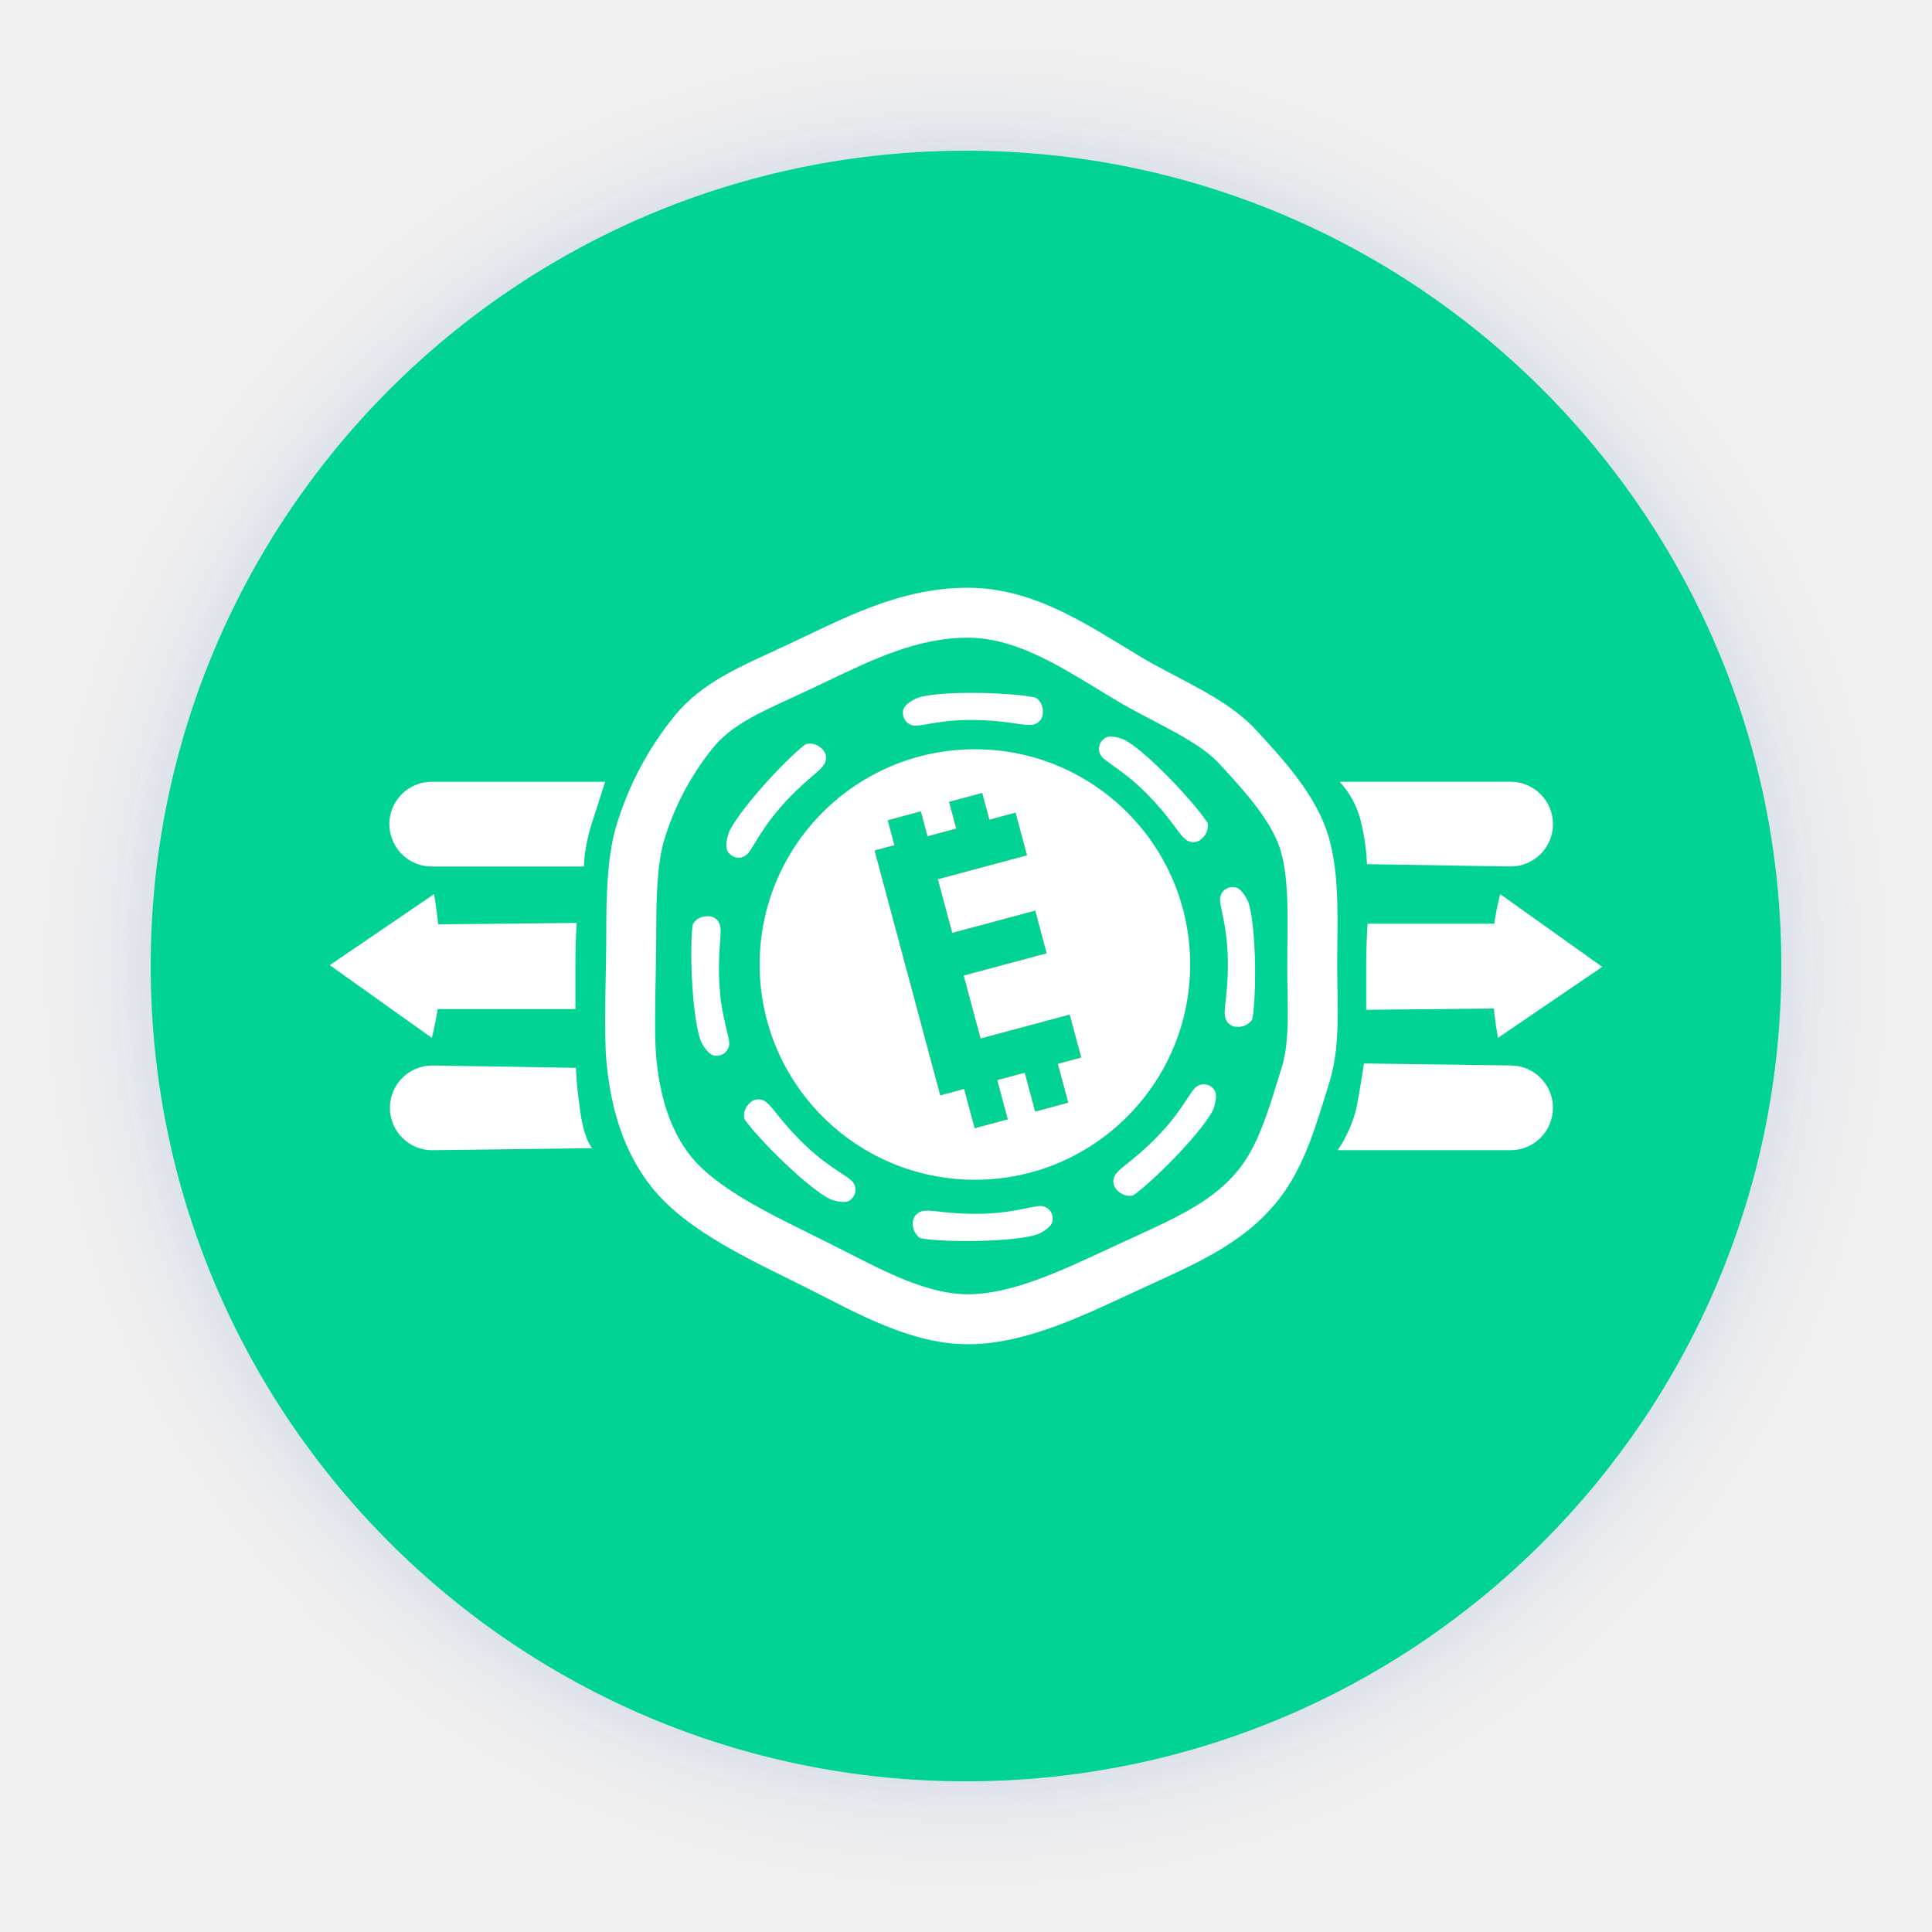
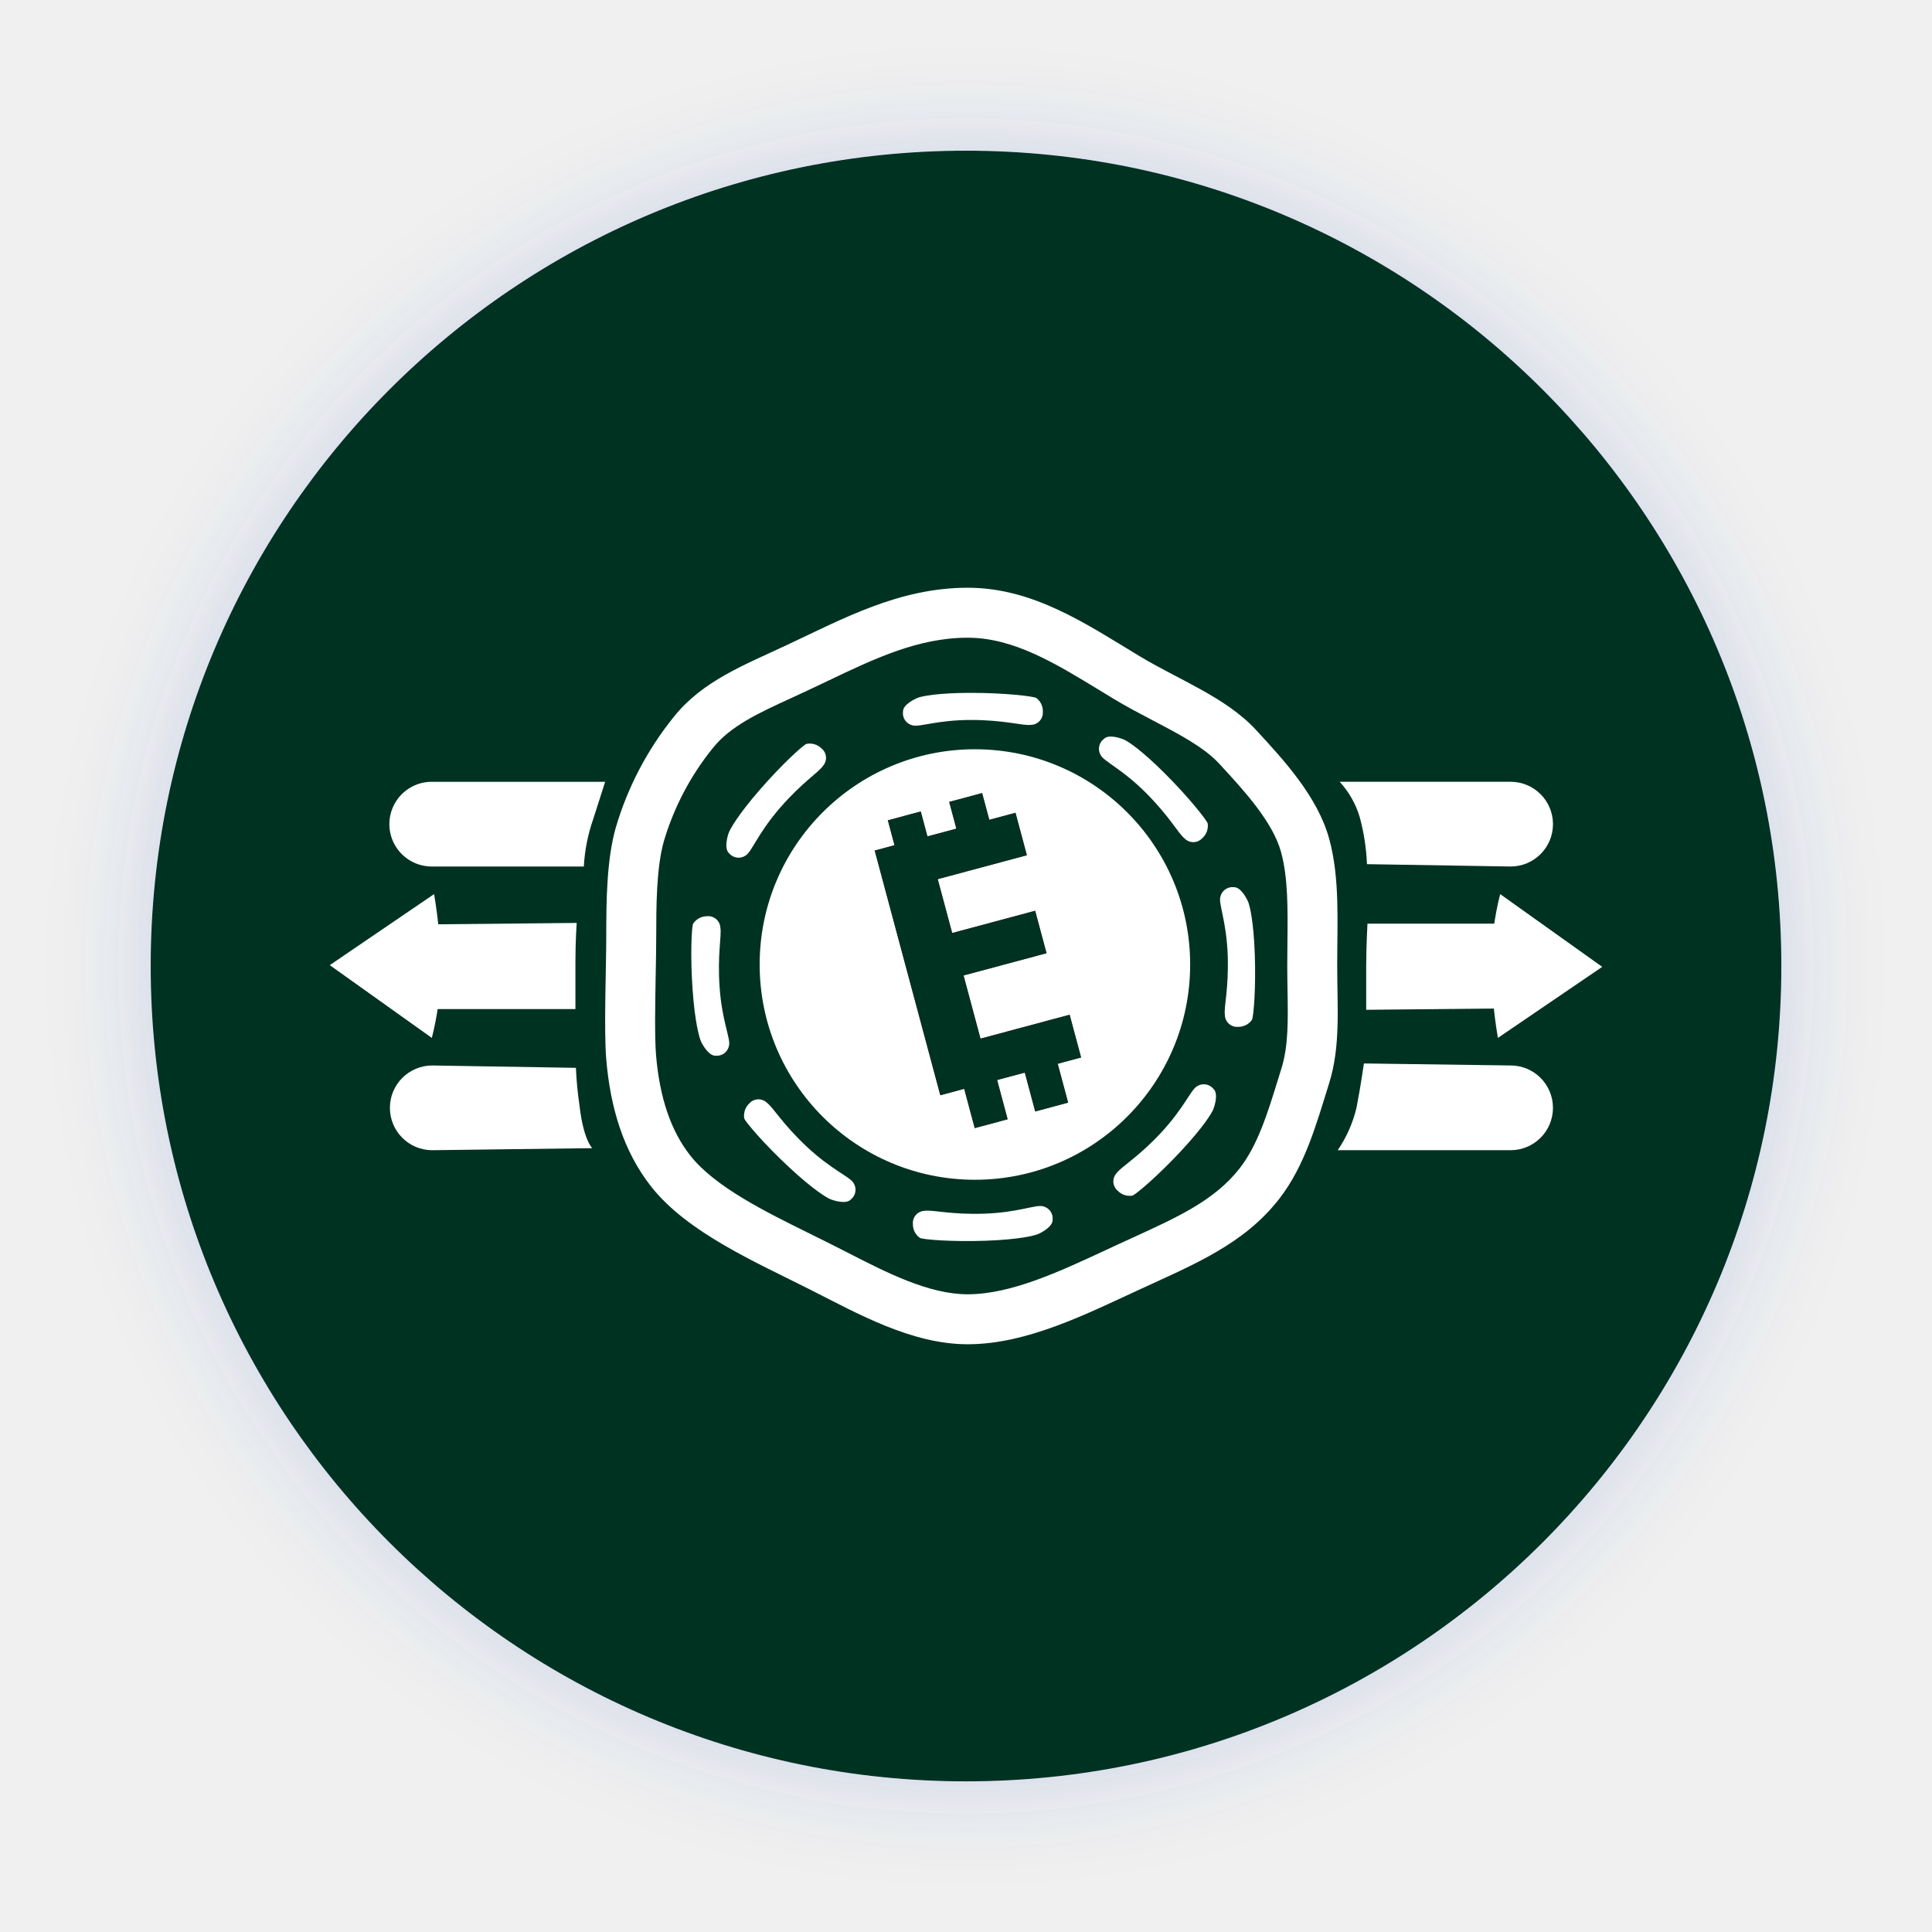
<svg xmlns="http://www.w3.org/2000/svg" width="288.485" height="288.485" viewBox="0 0 288.485 288.485">
  <defs>
    <filter id="Ellipse_6" x="0" y="0" width="288.485" height="288.485" filterUnits="userSpaceOnUse">
      <feOffset input="SourceAlpha" />
      <feGaussianBlur stdDeviation="7.5" result="blur" />
      <feFlood flood-color="#3263cc" flood-opacity="0.2" />
      <feComposite operator="in" in2="blur" />
      <feComposite in="SourceGraphic" />
    </filter>
    <filter id="Ellipse_6-2" x="0" y="0" width="288.485" height="288.485" filterUnits="userSpaceOnUse">
      <feOffset dy="3" input="SourceAlpha" />
      <feGaussianBlur stdDeviation="3" result="blur-2" />
      <feFlood flood-opacity="0" result="color" />
      <feComposite operator="out" in="SourceGraphic" in2="blur-2" />
      <feComposite operator="in" in="color" />
      <feComposite operator="in" in2="SourceGraphic" />
    </filter>
  </defs>
  <g id="Group_29" data-name="Group 29" transform="translate(-423.238 1886.243)">
    <g id="Group_26" data-name="Group 26">
      <g data-type="innerShadowGroup">
        <g transform="matrix(1, 0, 0, 1, 423.24, -1886.24)" filter="url(#Ellipse_6)">
-           <circle id="Ellipse_6-3" data-name="Ellipse 6" cx="121.743" cy="121.743" r="121.743" transform="translate(22.5 22.5)" fill="#01d394" />
+           <circle id="Ellipse_6-3" data-name="Ellipse 6" cx="121.743" cy="121.743" r="121.743" transform="translate(22.5 22.5)" fill="#013220" />
        </g>
        <g transform="matrix(1, 0, 0, 1, 423.24, -1886.24)" filter="url(#Ellipse_6-2)">
          <circle id="Ellipse_6-4" data-name="Ellipse 6" cx="121.743" cy="121.743" r="121.743" transform="translate(22.5 22.5)" fill="#fff" />
        </g>
      </g>
    </g>
  </g>
  <g id="Group_2" data-name="Group 2" transform="translate(-967.63 -129.239)">
    <path id="Path_15" data-name="Path 15" d="M6.325,0H32.14s-.37,1.189-1.777,5.556a25.694,25.694,0,0,0-1.406,7.093H6.325A6.325,6.325,0,1,1,6.325,0Z" transform="translate(1025.85 245.976)" fill="#fff" />
    <path id="Path_20" data-name="Path 20" d="M6.325,0H32.14a19.106,19.106,0,0,0-2.8,6.325c-.638,3.263-1.11,6.628-1.11,6.628l-21.9-.3A6.325,6.325,0,1,1,6.325,0Z" transform="translate(1199.518 300.987) rotate(180)" fill="#fff" />
    <path id="Path_16" data-name="Path 16" d="M6.323-.512,27.887-.725S27.7,2.03,27.7,4.957s0,7.181,0,7.181H6.323a6.325,6.325,0,1,1,0-12.65Z" transform="translate(1025.852 267.775)" fill="#fff" />
    <path id="Path_18" data-name="Path 18" d="M6.325.213,27.889,0s.006,3.611,0,6.538-.19,6.325-.19,6.325H6.325a6.325,6.325,0,1,1,0-12.65Z" transform="translate(1199.518 280.02) rotate(180)" fill="#fff" />
    <path id="Path_17" data-name="Path 17" d="M6.325,0,27.773.351a52.909,52.909,0,0,0,.518,5.478c.592,5.308,1.924,6.514,1.924,6.514l-23.89.307A6.325,6.325,0,1,1,6.325,0Z" transform="translate(1025.85 288.337)" fill="#fff" />
    <path id="Path_19" data-name="Path 19" d="M6.325,0,27.773.351A31.794,31.794,0,0,0,28.861,7.4a13.535,13.535,0,0,0,2.986,5.253H6.325A6.325,6.325,0,1,1,6.325,0Z" transform="translate(1199.518 258.626) rotate(180)" fill="#fff" />
    <g id="Path_10" data-name="Path 10" transform="translate(1057.99 217)">
      <path id="Path_49" data-name="Path 49" d="M53.543,0C63.35,0,71.23,5.4,79.219,10.223c5.8,3.5,12.9,6.15,17.375,11.007,4.031,4.377,9.155,9.862,10.918,16.216,1.626,5.861,1.207,12.5,1.207,19.006,0,6.145.535,11.984-1.207,17.548-1.892,6.044-3.6,12.33-7.5,17.315-5.283,6.741-12.654,9.714-20.789,13.467-8.05,3.714-16.88,8.18-25.675,8.18-8.405,0-16.448-4.581-23.564-8.18-7.989-4.041-18.3-8.475-23.725-15.391C2.127,84.134.185,77.609-.425,70.427c-.374-4.409,0-13.574,0-18.415,0-5.4.074-11.487,1.427-16.216A47.8,47.8,0,0,1,9.683,19.252c4.259-5.317,10.435-7.687,16.793-10.664C34.866,4.66,43.275,0,53.543,0Z" transform="translate(0.592)" fill="none" />
      <path id="Path_50" data-name="Path 50" d="M53.543,7.461c-7.394,0-13.977,3.147-20.946,6.479-.988.472-1.973.943-2.958,1.4L27.3,16.424c-4.912,2.251-9.154,4.195-11.794,7.491A40.344,40.344,0,0,0,8.175,37.849c-1.14,3.984-1.14,10.11-1.14,14.164,0,1.529-.036,3.478-.075,5.576-.079,4.251-.178,9.541.048,12.208.543,6.394,2.216,11.3,5.114,14.989,3.66,4.663,11.206,8.385,17.863,11.669,1.151.568,2.276,1.123,3.36,1.671L35.458,99.2c6.041,3.1,12.288,6.3,18.085,6.3,6.435,0,13.619-3.342,20.565-6.574l1.984-.921,2.046-.938c6.858-3.133,12.274-5.608,16-10.357,2.7-3.446,4.173-8.21,5.732-13.254l.524-1.688c1.047-3.345.982-7.21.906-11.686-.02-1.2-.04-2.411-.04-3.633,0-1.136.012-2.275.025-3.414.055-5.016.107-9.753-.96-13.6-1.251-4.508-5.551-9.176-9.006-12.927l-.211-.229c-2.255-2.449-5.966-4.395-9.894-6.454-1.927-1.01-3.92-2.055-5.849-3.22l-2.17-1.32C66.6,11.264,60.376,7.461,53.543,7.461m0-7.461c9.806,0,17.686,5.4,25.675,10.223,5.8,3.5,12.9,6.151,17.375,11.007,4.031,4.377,9.155,9.862,10.918,16.216,1.626,5.861,1.207,12.5,1.207,19.006,0,6.145.535,11.984-1.207,17.548-1.892,6.044-3.6,12.33-7.5,17.315-5.283,6.741-12.654,9.714-20.789,13.467-8.05,3.714-16.88,8.18-25.675,8.18-8.405,0-16.448-4.581-23.564-8.18-7.989-4.041-18.3-8.475-23.725-15.391C2.126,84.134.184,77.609-.426,70.428c-.375-4.409,0-13.574,0-18.415,0-5.4.075-11.487,1.427-16.216A47.808,47.808,0,0,1,9.683,19.251c4.259-5.317,10.435-7.687,16.793-10.664C34.865,4.66,43.275,0,53.543,0Z" transform="translate(0.592)" fill="#fff" />
    </g>
    <g id="Group_1" data-name="Group 1" transform="translate(1070.293 231.568)" style="mix-blend-mode: lighten;isolation: isolate">
      <g id="Group_3" data-name="Group 3" transform="translate(10.769 0)">
        <circle id="Ellipse_1" data-name="Ellipse 1" cx="32.141" cy="32.141" r="32.141" transform="translate(0 9.55)" fill="#fff" />
        <text id="E" transform="translate(22.366 62.454) rotate(-15.009)" font-size="53" font-family="SegoeUI-Bold, Segoe UI" font-weight="700">
          <tspan x="0" y="0">E</tspan>
        </text>
        <rect id="Rectangle_1" data-name="Rectangle 1" width="5.105" height="8.163" transform="translate(39.026 55.757) rotate(-15.009)" />
        <rect id="Rectangle_4" data-name="Rectangle 4" width="5.105" height="8.163" transform="translate(28.292 17.404) rotate(-15.009)" />
        <rect id="Rectangle_2" data-name="Rectangle 2" width="5.105" height="8.163" transform="translate(29.994 58.244) rotate(-15.009)" />
        <rect id="Rectangle_3" data-name="Rectangle 3" width="5.105" height="8.163" transform="translate(19.129 20.153) rotate(-15.009)" />
      </g>
      <path id="Path_2" data-name="Path 2" d="M2.308-1.66c.522-.189,2.8-.7,7.834-.7s9.271.5,9.762.764a2.48,2.48,0,0,1,.97,2.134,1.813,1.813,0,0,1-1.835,1.883c-1.22.139-3.858-.734-8.9-.734s-7.677,1.106-8.748.8A1.855,1.855,0,0,1,0,.409C0-.628,1.786-1.471,2.308-1.66Z" transform="translate(32.178 3.488)" fill="#fff" />
      <path id="Path_9" data-name="Path 9" d="M2.308.7C2.83.51,5.1,0,10.142,0S19.413.5,19.9.764a2.48,2.48,0,0,1,.97,2.134,1.813,1.813,0,0,1-1.835,1.883c-1.22.139-3.858-.734-8.9-.734s-7.677,1.106-8.748.8A1.855,1.855,0,0,1,0,2.768C0,1.731,1.786.888,2.308.7Z" transform="translate(54.608 82.585) rotate(178)" fill="#fff" />
      <path id="Path_5" data-name="Path 5" d="M2.308.7C2.83.51,5.1,0,10.142,0S19.413.5,19.9.764a2.48,2.48,0,0,1,.97,2.134,1.813,1.813,0,0,1-1.835,1.883c-1.22.139-3.858-.734-8.9-.734s-7.677,1.106-8.748.8A1.855,1.855,0,0,1,0,2.768C0,1.731,1.786.888,2.308.7Z" transform="matrix(0.035, 0.999, -0.999, 0.035, 84.347, 30.048)" fill="#fff" />
      <path id="Path_7" data-name="Path 7" d="M2.308.7C2.83.51,5.1,0,10.142,0S19.413.5,19.9.764a2.48,2.48,0,0,1,.97,2.134,1.813,1.813,0,0,1-1.835,1.883c-1.22.139-3.858-.734-8.9-.734s-7.677,1.106-8.748.8A1.855,1.855,0,0,1,0,2.768C0,1.731,1.786.888,2.308.7Z" transform="translate(1.461 55.504) rotate(-94.012)" fill="#fff" />
      <path id="Path_3" data-name="Path 3" d="M2.308.7C2.83.51,5.1,0,10.142,0S19.413.5,19.9.764a2.48,2.48,0,0,1,.97,2.134,1.813,1.813,0,0,1-1.835,1.883c-1.22.139-3.858-.734-8.9-.734s-7.677,1.106-8.748.8A1.855,1.855,0,0,1,0,2.768C0,1.731,1.786.888,2.308.7Z" transform="translate(64.142 6.031) rotate(45)" fill="#fff" />
      <path id="Path_8" data-name="Path 8" d="M2.308.7C2.83.51,5.1,0,10.142,0S19.413.5,19.9.764a2.48,2.48,0,0,1,.97,2.134,1.813,1.813,0,0,1-1.835,1.883c-1.22.139-3.858-.734-8.9-.734s-7.677,1.106-8.748.8A1.855,1.855,0,0,1,0,2.768C0,1.731,1.786.888,2.308.7Z" transform="matrix(-0.731, -0.682, 0.682, -0.731, 22.492, 78.801)" fill="#fff" />
      <path id="Path_4" data-name="Path 4" d="M2.308.7C2.83.51,5.1,0,10.142,0S19.413.5,19.9.764a2.48,2.48,0,0,1,.97,2.134,1.813,1.813,0,0,1-1.835,1.883c-1.22.139-3.858-.734-8.9-.734s-7.677,1.106-8.748.8A1.855,1.855,0,0,1,0,2.768C0,1.731,1.786.888,2.308.7Z" transform="translate(80.564 62.164) rotate(133)" fill="#fff" />
      <path id="Path_6" data-name="Path 6" d="M2.308.7C2.83.51,5.1,0,10.142,0S19.413.5,19.9.764a2.48,2.48,0,0,1,.97,2.134,1.813,1.813,0,0,1-1.835,1.883c-1.22.139-3.858-.734-8.9-.734s-7.677,1.106-8.748.8A1.855,1.855,0,0,1,0,2.768C0,1.731,1.786.888,2.308.7Z" transform="matrix(0.656, -0.755, 0.755, 0.656, 4.121, 23.275)" fill="#fff" />
    </g>
    <path id="Path_13" data-name="Path 13" d="M1.015,21.471A71.389,71.389,0,0,1,0,9.935,44.353,44.353,0,0,1,1.352,0l15.24,10.862Z" transform="translate(1033.463 284.217) rotate(180)" fill="#fff" />
    <path id="Path_14" data-name="Path 14" d="M569.183,323.43a71.38,71.38,0,0,1-1.01-11.535,44.351,44.351,0,0,1,1.347-9.935l15.24,10.862Z" transform="translate(622.114 -39.213)" fill="#fff" />
  </g>
</svg>
